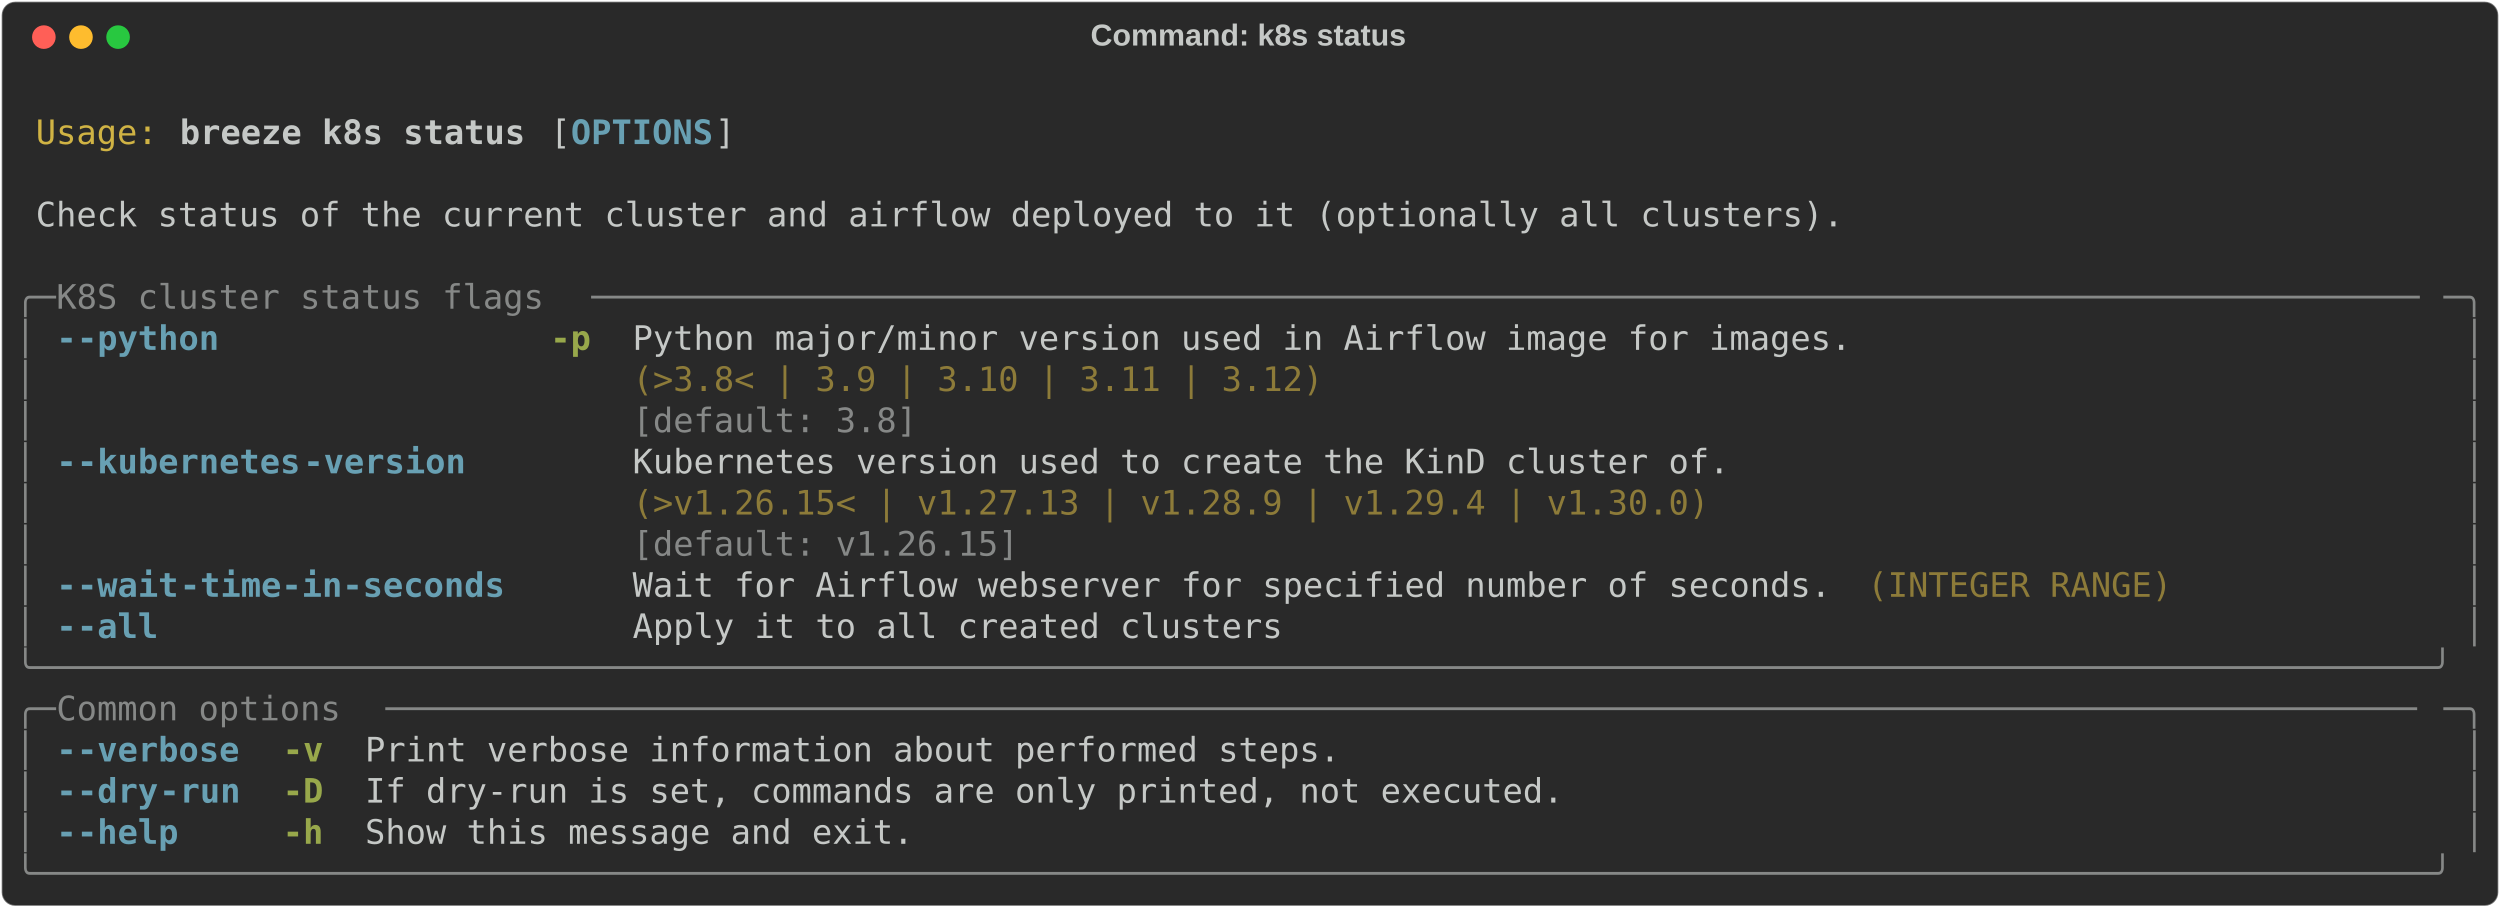
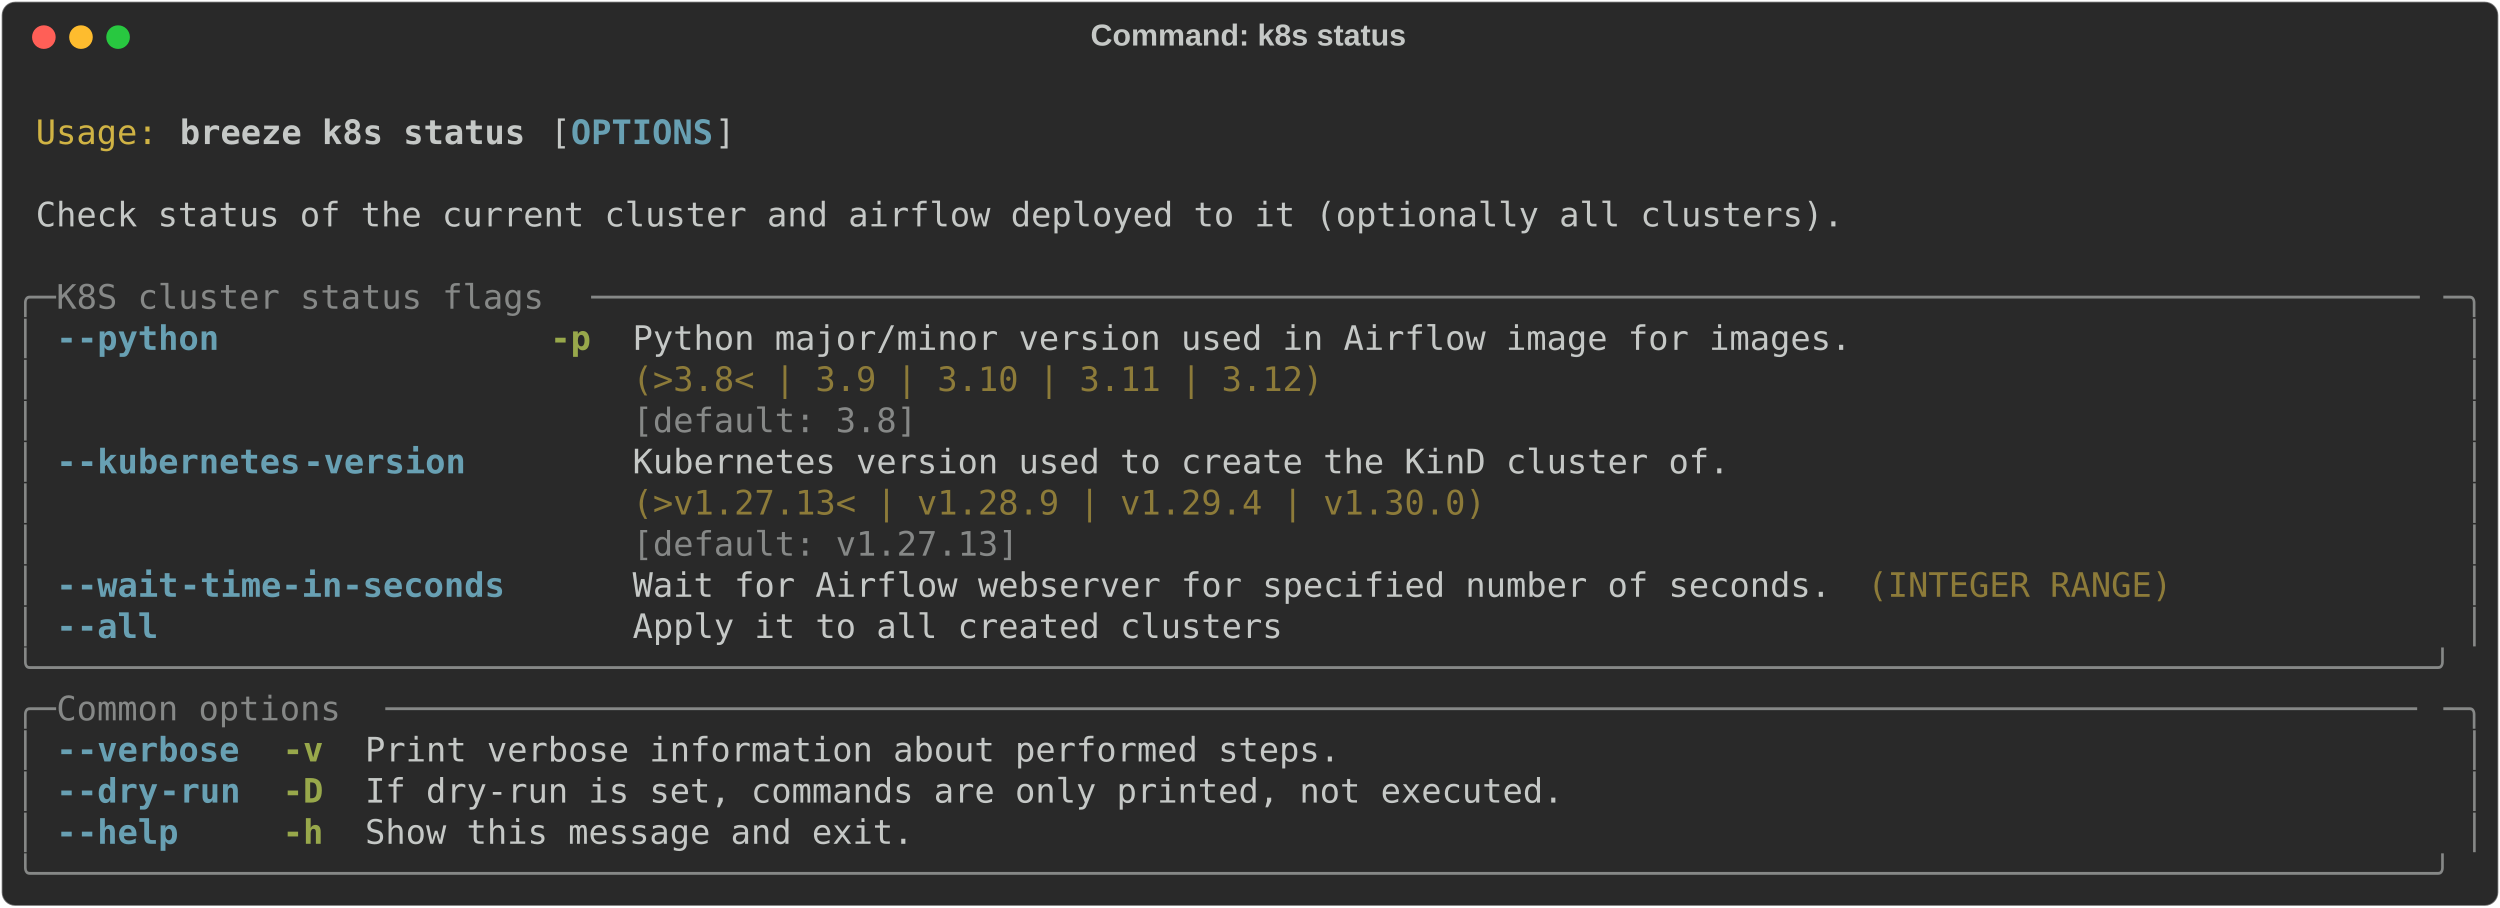
<svg xmlns="http://www.w3.org/2000/svg" class="rich-terminal" viewBox="0 0 1482 538.0">
  <style>

    @font-face {
        font-family: "Fira Code";
        src: local("FiraCode-Regular"),
                url("https://cdnjs.cloudflare.com/ajax/libs/firacode/6.2.0/woff2/FiraCode-Regular.woff2") format("woff2"),
                url("https://cdnjs.cloudflare.com/ajax/libs/firacode/6.2.0/woff/FiraCode-Regular.woff") format("woff");
        font-style: normal;
        font-weight: 400;
    }
    @font-face {
        font-family: "Fira Code";
        src: local("FiraCode-Bold"),
                url("https://cdnjs.cloudflare.com/ajax/libs/firacode/6.2.0/woff2/FiraCode-Bold.woff2") format("woff2"),
                url("https://cdnjs.cloudflare.com/ajax/libs/firacode/6.2.0/woff/FiraCode-Bold.woff") format("woff");
        font-style: bold;
        font-weight: 700;
    }

    .breeze-k8s-status-matrix {
        font-family: Fira Code, monospace;
        font-size: 20px;
        line-height: 24.4px;
        font-variant-east-asian: full-width;
    }

    .breeze-k8s-status-title {
        font-size: 18px;
        font-weight: bold;
        font-family: arial;
    }

    .breeze-k8s-status-r1 { fill: #c5c8c6 }
.breeze-k8s-status-r2 { fill: #d0b344 }
.breeze-k8s-status-r3 { fill: #c5c8c6;font-weight: bold }
.breeze-k8s-status-r4 { fill: #68a0b3;font-weight: bold }
.breeze-k8s-status-r5 { fill: #868887 }
.breeze-k8s-status-r6 { fill: #98a84b;font-weight: bold }
.breeze-k8s-status-r7 { fill: #8d7b39 }
    </style>
  <defs>
    <clipPath id="breeze-k8s-status-clip-terminal">
      <rect x="0" y="0" width="1463.0" height="487.0" />
    </clipPath>
    <clipPath id="breeze-k8s-status-line-0">
      <rect x="0" y="1.5" width="1464" height="24.65" />
    </clipPath>
    <clipPath id="breeze-k8s-status-line-1">
      <rect x="0" y="25.9" width="1464" height="24.65" />
    </clipPath>
    <clipPath id="breeze-k8s-status-line-2">
      <rect x="0" y="50.3" width="1464" height="24.65" />
    </clipPath>
    <clipPath id="breeze-k8s-status-line-3">
      <rect x="0" y="74.7" width="1464" height="24.65" />
    </clipPath>
    <clipPath id="breeze-k8s-status-line-4">
      <rect x="0" y="99.1" width="1464" height="24.65" />
    </clipPath>
    <clipPath id="breeze-k8s-status-line-5">
      <rect x="0" y="123.5" width="1464" height="24.65" />
    </clipPath>
    <clipPath id="breeze-k8s-status-line-6">
      <rect x="0" y="147.9" width="1464" height="24.65" />
    </clipPath>
    <clipPath id="breeze-k8s-status-line-7">
      <rect x="0" y="172.3" width="1464" height="24.65" />
    </clipPath>
    <clipPath id="breeze-k8s-status-line-8">
      <rect x="0" y="196.7" width="1464" height="24.65" />
    </clipPath>
    <clipPath id="breeze-k8s-status-line-9">
      <rect x="0" y="221.1" width="1464" height="24.65" />
    </clipPath>
    <clipPath id="breeze-k8s-status-line-10">
      <rect x="0" y="245.5" width="1464" height="24.65" />
    </clipPath>
    <clipPath id="breeze-k8s-status-line-11">
      <rect x="0" y="269.9" width="1464" height="24.65" />
    </clipPath>
    <clipPath id="breeze-k8s-status-line-12">
      <rect x="0" y="294.3" width="1464" height="24.65" />
    </clipPath>
    <clipPath id="breeze-k8s-status-line-13">
      <rect x="0" y="318.7" width="1464" height="24.65" />
    </clipPath>
    <clipPath id="breeze-k8s-status-line-14">
      <rect x="0" y="343.1" width="1464" height="24.65" />
    </clipPath>
    <clipPath id="breeze-k8s-status-line-15">
      <rect x="0" y="367.5" width="1464" height="24.65" />
    </clipPath>
    <clipPath id="breeze-k8s-status-line-16">
      <rect x="0" y="391.9" width="1464" height="24.65" />
    </clipPath>
    <clipPath id="breeze-k8s-status-line-17">
      <rect x="0" y="416.3" width="1464" height="24.65" />
    </clipPath>
    <clipPath id="breeze-k8s-status-line-18">
      <rect x="0" y="440.7" width="1464" height="24.65" />
    </clipPath>
  </defs>
  <rect fill="#292929" stroke="rgba(255,255,255,0.35)" stroke-width="1" x="1" y="1" width="1480" height="536" rx="8" />
  <text class="breeze-k8s-status-title" fill="#c5c8c6" text-anchor="middle" x="740" y="27">Command: k8s status</text>
  <g transform="translate(26,22)">
    <circle cx="0" cy="0" r="7" fill="#ff5f57" />
    <circle cx="22" cy="0" r="7" fill="#febc2e" />
    <circle cx="44" cy="0" r="7" fill="#28c840" />
  </g>
  <g transform="translate(9, 41)" clip-path="url(#breeze-k8s-status-clip-terminal)">
    <g class="breeze-k8s-status-matrix">
      <text class="breeze-k8s-status-r1" x="1464" y="20" textLength="12.2" clip-path="url(#breeze-k8s-status-line-0)">
</text>
      <text class="breeze-k8s-status-r2" x="12.2" y="44.4" textLength="73.2" clip-path="url(#breeze-k8s-status-line-1)">Usage:</text>
      <text class="breeze-k8s-status-r3" x="97.6" y="44.4" textLength="207.4" clip-path="url(#breeze-k8s-status-line-1)">breeze k8s status</text>
      <text class="breeze-k8s-status-r1" x="317.2" y="44.4" textLength="12.2" clip-path="url(#breeze-k8s-status-line-1)">[</text>
      <text class="breeze-k8s-status-r4" x="329.4" y="44.4" textLength="85.4" clip-path="url(#breeze-k8s-status-line-1)">OPTIONS</text>
      <text class="breeze-k8s-status-r1" x="414.8" y="44.4" textLength="12.2" clip-path="url(#breeze-k8s-status-line-1)">]</text>
      <text class="breeze-k8s-status-r1" x="1464" y="44.4" textLength="12.2" clip-path="url(#breeze-k8s-status-line-1)">
</text>
      <text class="breeze-k8s-status-r1" x="1464" y="68.8" textLength="12.2" clip-path="url(#breeze-k8s-status-line-2)">
</text>
      <text class="breeze-k8s-status-r1" x="12.2" y="93.2" textLength="1085.8" clip-path="url(#breeze-k8s-status-line-3)">Check status of the current cluster and airflow deployed to it (optionally all clusters).</text>
      <text class="breeze-k8s-status-r1" x="1464" y="93.2" textLength="12.2" clip-path="url(#breeze-k8s-status-line-3)">
</text>
      <text class="breeze-k8s-status-r1" x="1464" y="117.6" textLength="12.2" clip-path="url(#breeze-k8s-status-line-4)">
</text>
      <text class="breeze-k8s-status-r5" x="0" y="142" textLength="24.4" clip-path="url(#breeze-k8s-status-line-5)">╭─</text>
      <text class="breeze-k8s-status-r5" x="24.4" y="142" textLength="317.2" clip-path="url(#breeze-k8s-status-line-5)"> K8S cluster status flags </text>
      <text class="breeze-k8s-status-r5" x="341.6" y="142" textLength="1098" clip-path="url(#breeze-k8s-status-line-5)">──────────────────────────────────────────────────────────────────────────────────────────</text>
      <text class="breeze-k8s-status-r5" x="1439.6" y="142" textLength="24.4" clip-path="url(#breeze-k8s-status-line-5)">─╮</text>
      <text class="breeze-k8s-status-r1" x="1464" y="142" textLength="12.2" clip-path="url(#breeze-k8s-status-line-5)">
</text>
      <text class="breeze-k8s-status-r5" x="0" y="166.4" textLength="12.2" clip-path="url(#breeze-k8s-status-line-6)">│</text>
      <text class="breeze-k8s-status-r4" x="24.4" y="166.4" textLength="12.2" clip-path="url(#breeze-k8s-status-line-6)">-</text>
      <text class="breeze-k8s-status-r4" x="36.6" y="166.4" textLength="85.4" clip-path="url(#breeze-k8s-status-line-6)">-python</text>
      <text class="breeze-k8s-status-r6" x="317.2" y="166.4" textLength="24.4" clip-path="url(#breeze-k8s-status-line-6)">-p</text>
      <text class="breeze-k8s-status-r1" x="366" y="166.4" textLength="732" clip-path="url(#breeze-k8s-status-line-6)">Python major/minor version used in Airflow image for images.</text>
      <text class="breeze-k8s-status-r5" x="1451.8" y="166.4" textLength="12.2" clip-path="url(#breeze-k8s-status-line-6)">│</text>
      <text class="breeze-k8s-status-r1" x="1464" y="166.4" textLength="12.2" clip-path="url(#breeze-k8s-status-line-6)">
</text>
      <text class="breeze-k8s-status-r5" x="0" y="190.8" textLength="12.2" clip-path="url(#breeze-k8s-status-line-7)">│</text>
      <text class="breeze-k8s-status-r7" x="366" y="190.8" textLength="732" clip-path="url(#breeze-k8s-status-line-7)">(&gt;3.8&lt; | 3.9 | 3.10 | 3.11 | 3.12)                          </text>
      <text class="breeze-k8s-status-r5" x="1451.8" y="190.8" textLength="12.2" clip-path="url(#breeze-k8s-status-line-7)">│</text>
      <text class="breeze-k8s-status-r1" x="1464" y="190.8" textLength="12.2" clip-path="url(#breeze-k8s-status-line-7)">
</text>
      <text class="breeze-k8s-status-r5" x="0" y="215.2" textLength="12.2" clip-path="url(#breeze-k8s-status-line-8)">│</text>
      <text class="breeze-k8s-status-r5" x="366" y="215.2" textLength="732" clip-path="url(#breeze-k8s-status-line-8)">[default: 3.8]                                              </text>
      <text class="breeze-k8s-status-r5" x="1451.8" y="215.2" textLength="12.2" clip-path="url(#breeze-k8s-status-line-8)">│</text>
      <text class="breeze-k8s-status-r1" x="1464" y="215.2" textLength="12.2" clip-path="url(#breeze-k8s-status-line-8)">
</text>
      <text class="breeze-k8s-status-r5" x="0" y="239.6" textLength="12.2" clip-path="url(#breeze-k8s-status-line-9)">│</text>
      <text class="breeze-k8s-status-r4" x="24.4" y="239.6" textLength="12.2" clip-path="url(#breeze-k8s-status-line-9)">-</text>
      <text class="breeze-k8s-status-r4" x="36.6" y="239.6" textLength="134.2" clip-path="url(#breeze-k8s-status-line-9)">-kubernetes</text>
      <text class="breeze-k8s-status-r4" x="170.8" y="239.6" textLength="97.6" clip-path="url(#breeze-k8s-status-line-9)">-version</text>
      <text class="breeze-k8s-status-r1" x="366" y="239.6" textLength="658.8" clip-path="url(#breeze-k8s-status-line-9)">Kubernetes version used to create the KinD cluster of.</text>
      <text class="breeze-k8s-status-r5" x="1451.8" y="239.6" textLength="12.2" clip-path="url(#breeze-k8s-status-line-9)">│</text>
      <text class="breeze-k8s-status-r1" x="1464" y="239.6" textLength="12.2" clip-path="url(#breeze-k8s-status-line-9)">
</text>
      <text class="breeze-k8s-status-r5" x="0" y="264" textLength="12.2" clip-path="url(#breeze-k8s-status-line-10)">│</text>
-       <text class="breeze-k8s-status-r7" x="366" y="264" textLength="658.8" clip-path="url(#breeze-k8s-status-line-10)">(&gt;v1.26.15&lt; | v1.27.13 | v1.28.9 | v1.29.4 | v1.30.0) </text>
+       <text class="breeze-k8s-status-r7" x="366" y="264" textLength="658.8" clip-path="url(#breeze-k8s-status-line-10)">(&gt;v1.27.13&lt; | v1.28.9 | v1.29.4 | v1.30.0)            </text>
      <text class="breeze-k8s-status-r5" x="1451.8" y="264" textLength="12.2" clip-path="url(#breeze-k8s-status-line-10)">│</text>
      <text class="breeze-k8s-status-r1" x="1464" y="264" textLength="12.2" clip-path="url(#breeze-k8s-status-line-10)">
</text>
      <text class="breeze-k8s-status-r5" x="0" y="288.4" textLength="12.2" clip-path="url(#breeze-k8s-status-line-11)">│</text>
-       <text class="breeze-k8s-status-r5" x="366" y="288.4" textLength="658.8" clip-path="url(#breeze-k8s-status-line-11)">[default: v1.26.15]                                   </text>
+       <text class="breeze-k8s-status-r5" x="366" y="288.4" textLength="658.8" clip-path="url(#breeze-k8s-status-line-11)">[default: v1.27.13]                                   </text>
      <text class="breeze-k8s-status-r5" x="1451.8" y="288.4" textLength="12.2" clip-path="url(#breeze-k8s-status-line-11)">│</text>
      <text class="breeze-k8s-status-r1" x="1464" y="288.4" textLength="12.2" clip-path="url(#breeze-k8s-status-line-11)">
</text>
      <text class="breeze-k8s-status-r5" x="0" y="312.8" textLength="12.2" clip-path="url(#breeze-k8s-status-line-12)">│</text>
      <text class="breeze-k8s-status-r4" x="24.4" y="312.8" textLength="12.2" clip-path="url(#breeze-k8s-status-line-12)">-</text>
      <text class="breeze-k8s-status-r4" x="36.6" y="312.8" textLength="61" clip-path="url(#breeze-k8s-status-line-12)">-wait</text>
      <text class="breeze-k8s-status-r4" x="97.6" y="312.8" textLength="195.2" clip-path="url(#breeze-k8s-status-line-12)">-time-in-seconds</text>
      <text class="breeze-k8s-status-r1" x="366" y="312.8" textLength="719.8" clip-path="url(#breeze-k8s-status-line-12)">Wait for Airflow webserver for specified number of seconds.</text>
      <text class="breeze-k8s-status-r7" x="1098" y="312.8" textLength="183" clip-path="url(#breeze-k8s-status-line-12)">(INTEGER RANGE)</text>
      <text class="breeze-k8s-status-r5" x="1451.8" y="312.8" textLength="12.2" clip-path="url(#breeze-k8s-status-line-12)">│</text>
      <text class="breeze-k8s-status-r1" x="1464" y="312.8" textLength="12.2" clip-path="url(#breeze-k8s-status-line-12)">
</text>
      <text class="breeze-k8s-status-r5" x="0" y="337.2" textLength="12.2" clip-path="url(#breeze-k8s-status-line-13)">│</text>
      <text class="breeze-k8s-status-r4" x="24.4" y="337.2" textLength="12.2" clip-path="url(#breeze-k8s-status-line-13)">-</text>
      <text class="breeze-k8s-status-r4" x="36.6" y="337.2" textLength="48.8" clip-path="url(#breeze-k8s-status-line-13)">-all</text>
      <text class="breeze-k8s-status-r1" x="366" y="337.2" textLength="390.4" clip-path="url(#breeze-k8s-status-line-13)">Apply it to all created clusters</text>
      <text class="breeze-k8s-status-r5" x="1451.8" y="337.2" textLength="12.2" clip-path="url(#breeze-k8s-status-line-13)">│</text>
      <text class="breeze-k8s-status-r1" x="1464" y="337.2" textLength="12.2" clip-path="url(#breeze-k8s-status-line-13)">
</text>
      <text class="breeze-k8s-status-r5" x="0" y="361.6" textLength="1464" clip-path="url(#breeze-k8s-status-line-14)">╰──────────────────────────────────────────────────────────────────────────────────────────────────────────────────────╯</text>
      <text class="breeze-k8s-status-r1" x="1464" y="361.6" textLength="12.2" clip-path="url(#breeze-k8s-status-line-14)">
</text>
      <text class="breeze-k8s-status-r5" x="0" y="386" textLength="24.4" clip-path="url(#breeze-k8s-status-line-15)">╭─</text>
      <text class="breeze-k8s-status-r5" x="24.4" y="386" textLength="195.2" clip-path="url(#breeze-k8s-status-line-15)"> Common options </text>
      <text class="breeze-k8s-status-r5" x="219.6" y="386" textLength="1220" clip-path="url(#breeze-k8s-status-line-15)">────────────────────────────────────────────────────────────────────────────────────────────────────</text>
      <text class="breeze-k8s-status-r5" x="1439.6" y="386" textLength="24.4" clip-path="url(#breeze-k8s-status-line-15)">─╮</text>
      <text class="breeze-k8s-status-r1" x="1464" y="386" textLength="12.2" clip-path="url(#breeze-k8s-status-line-15)">
</text>
      <text class="breeze-k8s-status-r5" x="0" y="410.4" textLength="12.2" clip-path="url(#breeze-k8s-status-line-16)">│</text>
      <text class="breeze-k8s-status-r4" x="24.4" y="410.4" textLength="12.2" clip-path="url(#breeze-k8s-status-line-16)">-</text>
      <text class="breeze-k8s-status-r4" x="36.6" y="410.4" textLength="97.6" clip-path="url(#breeze-k8s-status-line-16)">-verbose</text>
      <text class="breeze-k8s-status-r6" x="158.6" y="410.4" textLength="24.4" clip-path="url(#breeze-k8s-status-line-16)">-v</text>
      <text class="breeze-k8s-status-r1" x="207.4" y="410.4" textLength="585.6" clip-path="url(#breeze-k8s-status-line-16)">Print verbose information about performed steps.</text>
      <text class="breeze-k8s-status-r5" x="1451.8" y="410.4" textLength="12.2" clip-path="url(#breeze-k8s-status-line-16)">│</text>
      <text class="breeze-k8s-status-r1" x="1464" y="410.4" textLength="12.2" clip-path="url(#breeze-k8s-status-line-16)">
</text>
      <text class="breeze-k8s-status-r5" x="0" y="434.8" textLength="12.2" clip-path="url(#breeze-k8s-status-line-17)">│</text>
      <text class="breeze-k8s-status-r4" x="24.4" y="434.8" textLength="12.2" clip-path="url(#breeze-k8s-status-line-17)">-</text>
      <text class="breeze-k8s-status-r4" x="36.6" y="434.8" textLength="48.8" clip-path="url(#breeze-k8s-status-line-17)">-dry</text>
      <text class="breeze-k8s-status-r4" x="85.4" y="434.8" textLength="48.8" clip-path="url(#breeze-k8s-status-line-17)">-run</text>
      <text class="breeze-k8s-status-r6" x="158.6" y="434.8" textLength="24.4" clip-path="url(#breeze-k8s-status-line-17)">-D</text>
      <text class="breeze-k8s-status-r1" x="207.4" y="434.8" textLength="719.8" clip-path="url(#breeze-k8s-status-line-17)">If dry-run is set, commands are only printed, not executed.</text>
      <text class="breeze-k8s-status-r5" x="1451.8" y="434.8" textLength="12.2" clip-path="url(#breeze-k8s-status-line-17)">│</text>
      <text class="breeze-k8s-status-r1" x="1464" y="434.8" textLength="12.2" clip-path="url(#breeze-k8s-status-line-17)">
</text>
      <text class="breeze-k8s-status-r5" x="0" y="459.2" textLength="12.2" clip-path="url(#breeze-k8s-status-line-18)">│</text>
      <text class="breeze-k8s-status-r4" x="24.4" y="459.2" textLength="12.2" clip-path="url(#breeze-k8s-status-line-18)">-</text>
      <text class="breeze-k8s-status-r4" x="36.6" y="459.2" textLength="61" clip-path="url(#breeze-k8s-status-line-18)">-help</text>
      <text class="breeze-k8s-status-r6" x="158.6" y="459.2" textLength="24.4" clip-path="url(#breeze-k8s-status-line-18)">-h</text>
      <text class="breeze-k8s-status-r1" x="207.4" y="459.2" textLength="329.4" clip-path="url(#breeze-k8s-status-line-18)">Show this message and exit.</text>
      <text class="breeze-k8s-status-r5" x="1451.8" y="459.2" textLength="12.2" clip-path="url(#breeze-k8s-status-line-18)">│</text>
      <text class="breeze-k8s-status-r1" x="1464" y="459.2" textLength="12.2" clip-path="url(#breeze-k8s-status-line-18)">
</text>
      <text class="breeze-k8s-status-r5" x="0" y="483.6" textLength="1464" clip-path="url(#breeze-k8s-status-line-19)">╰──────────────────────────────────────────────────────────────────────────────────────────────────────────────────────╯</text>
      <text class="breeze-k8s-status-r1" x="1464" y="483.6" textLength="12.2" clip-path="url(#breeze-k8s-status-line-19)">
</text>
    </g>
  </g>
</svg>
